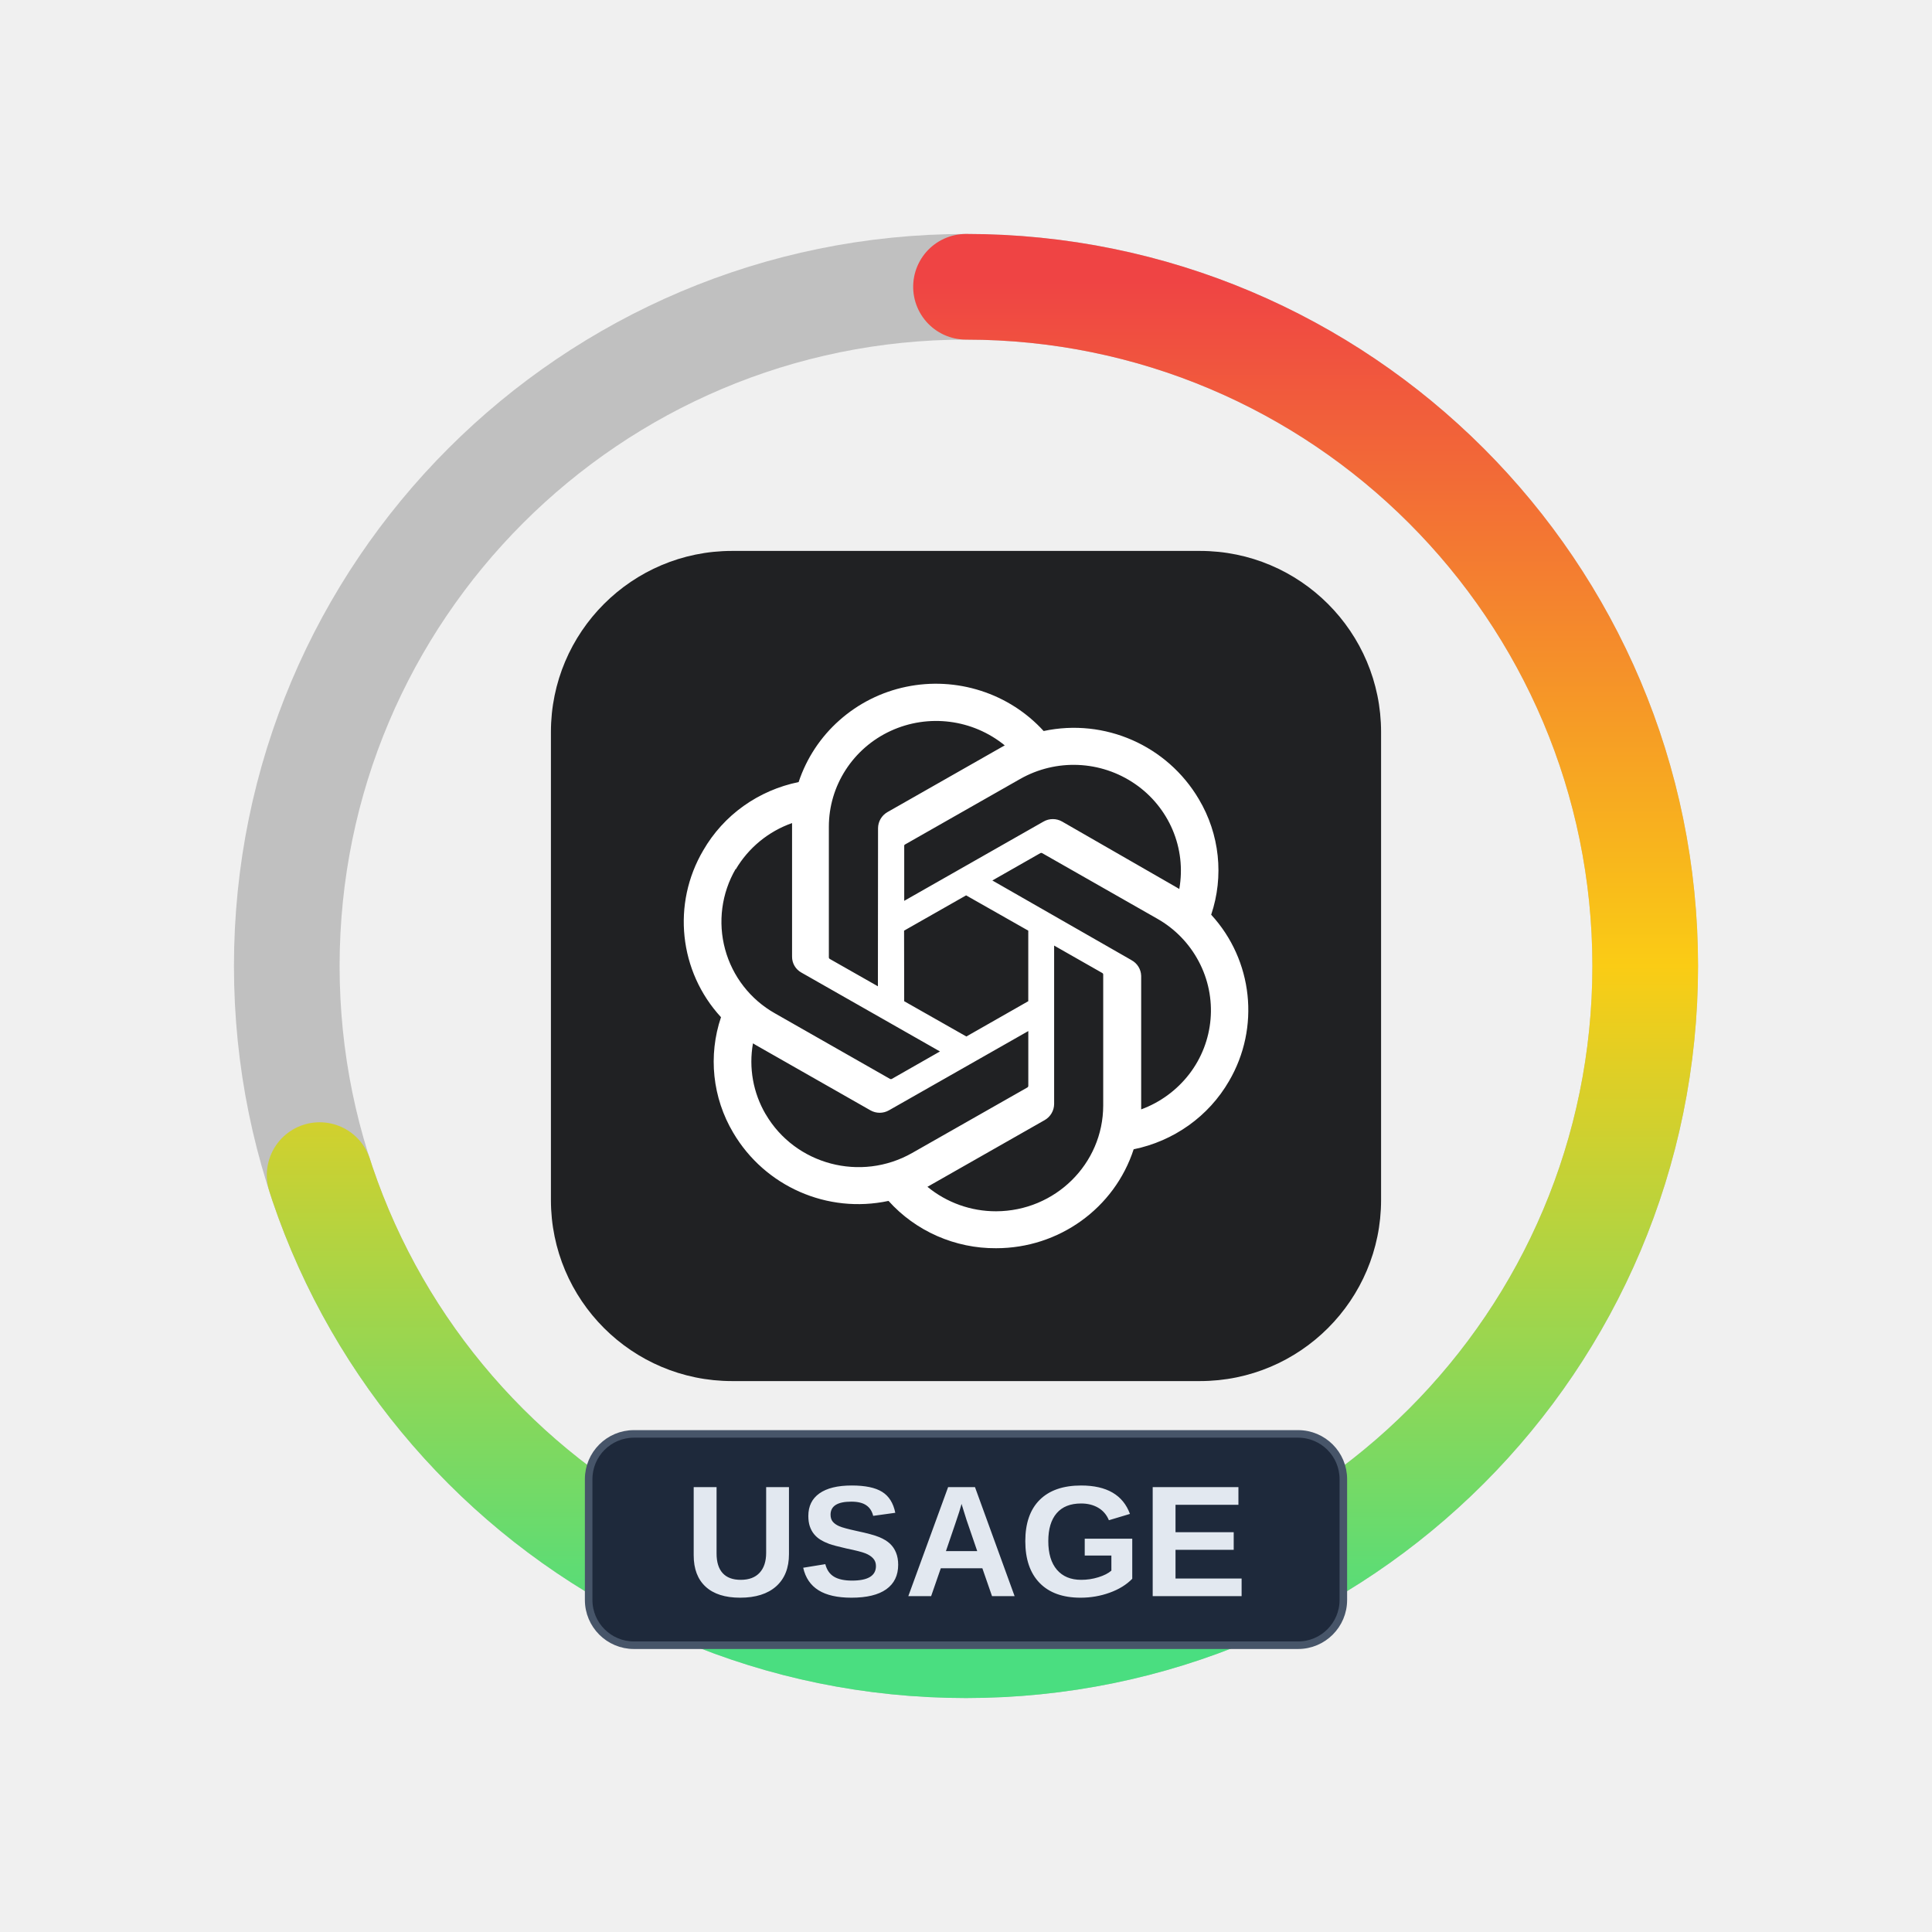
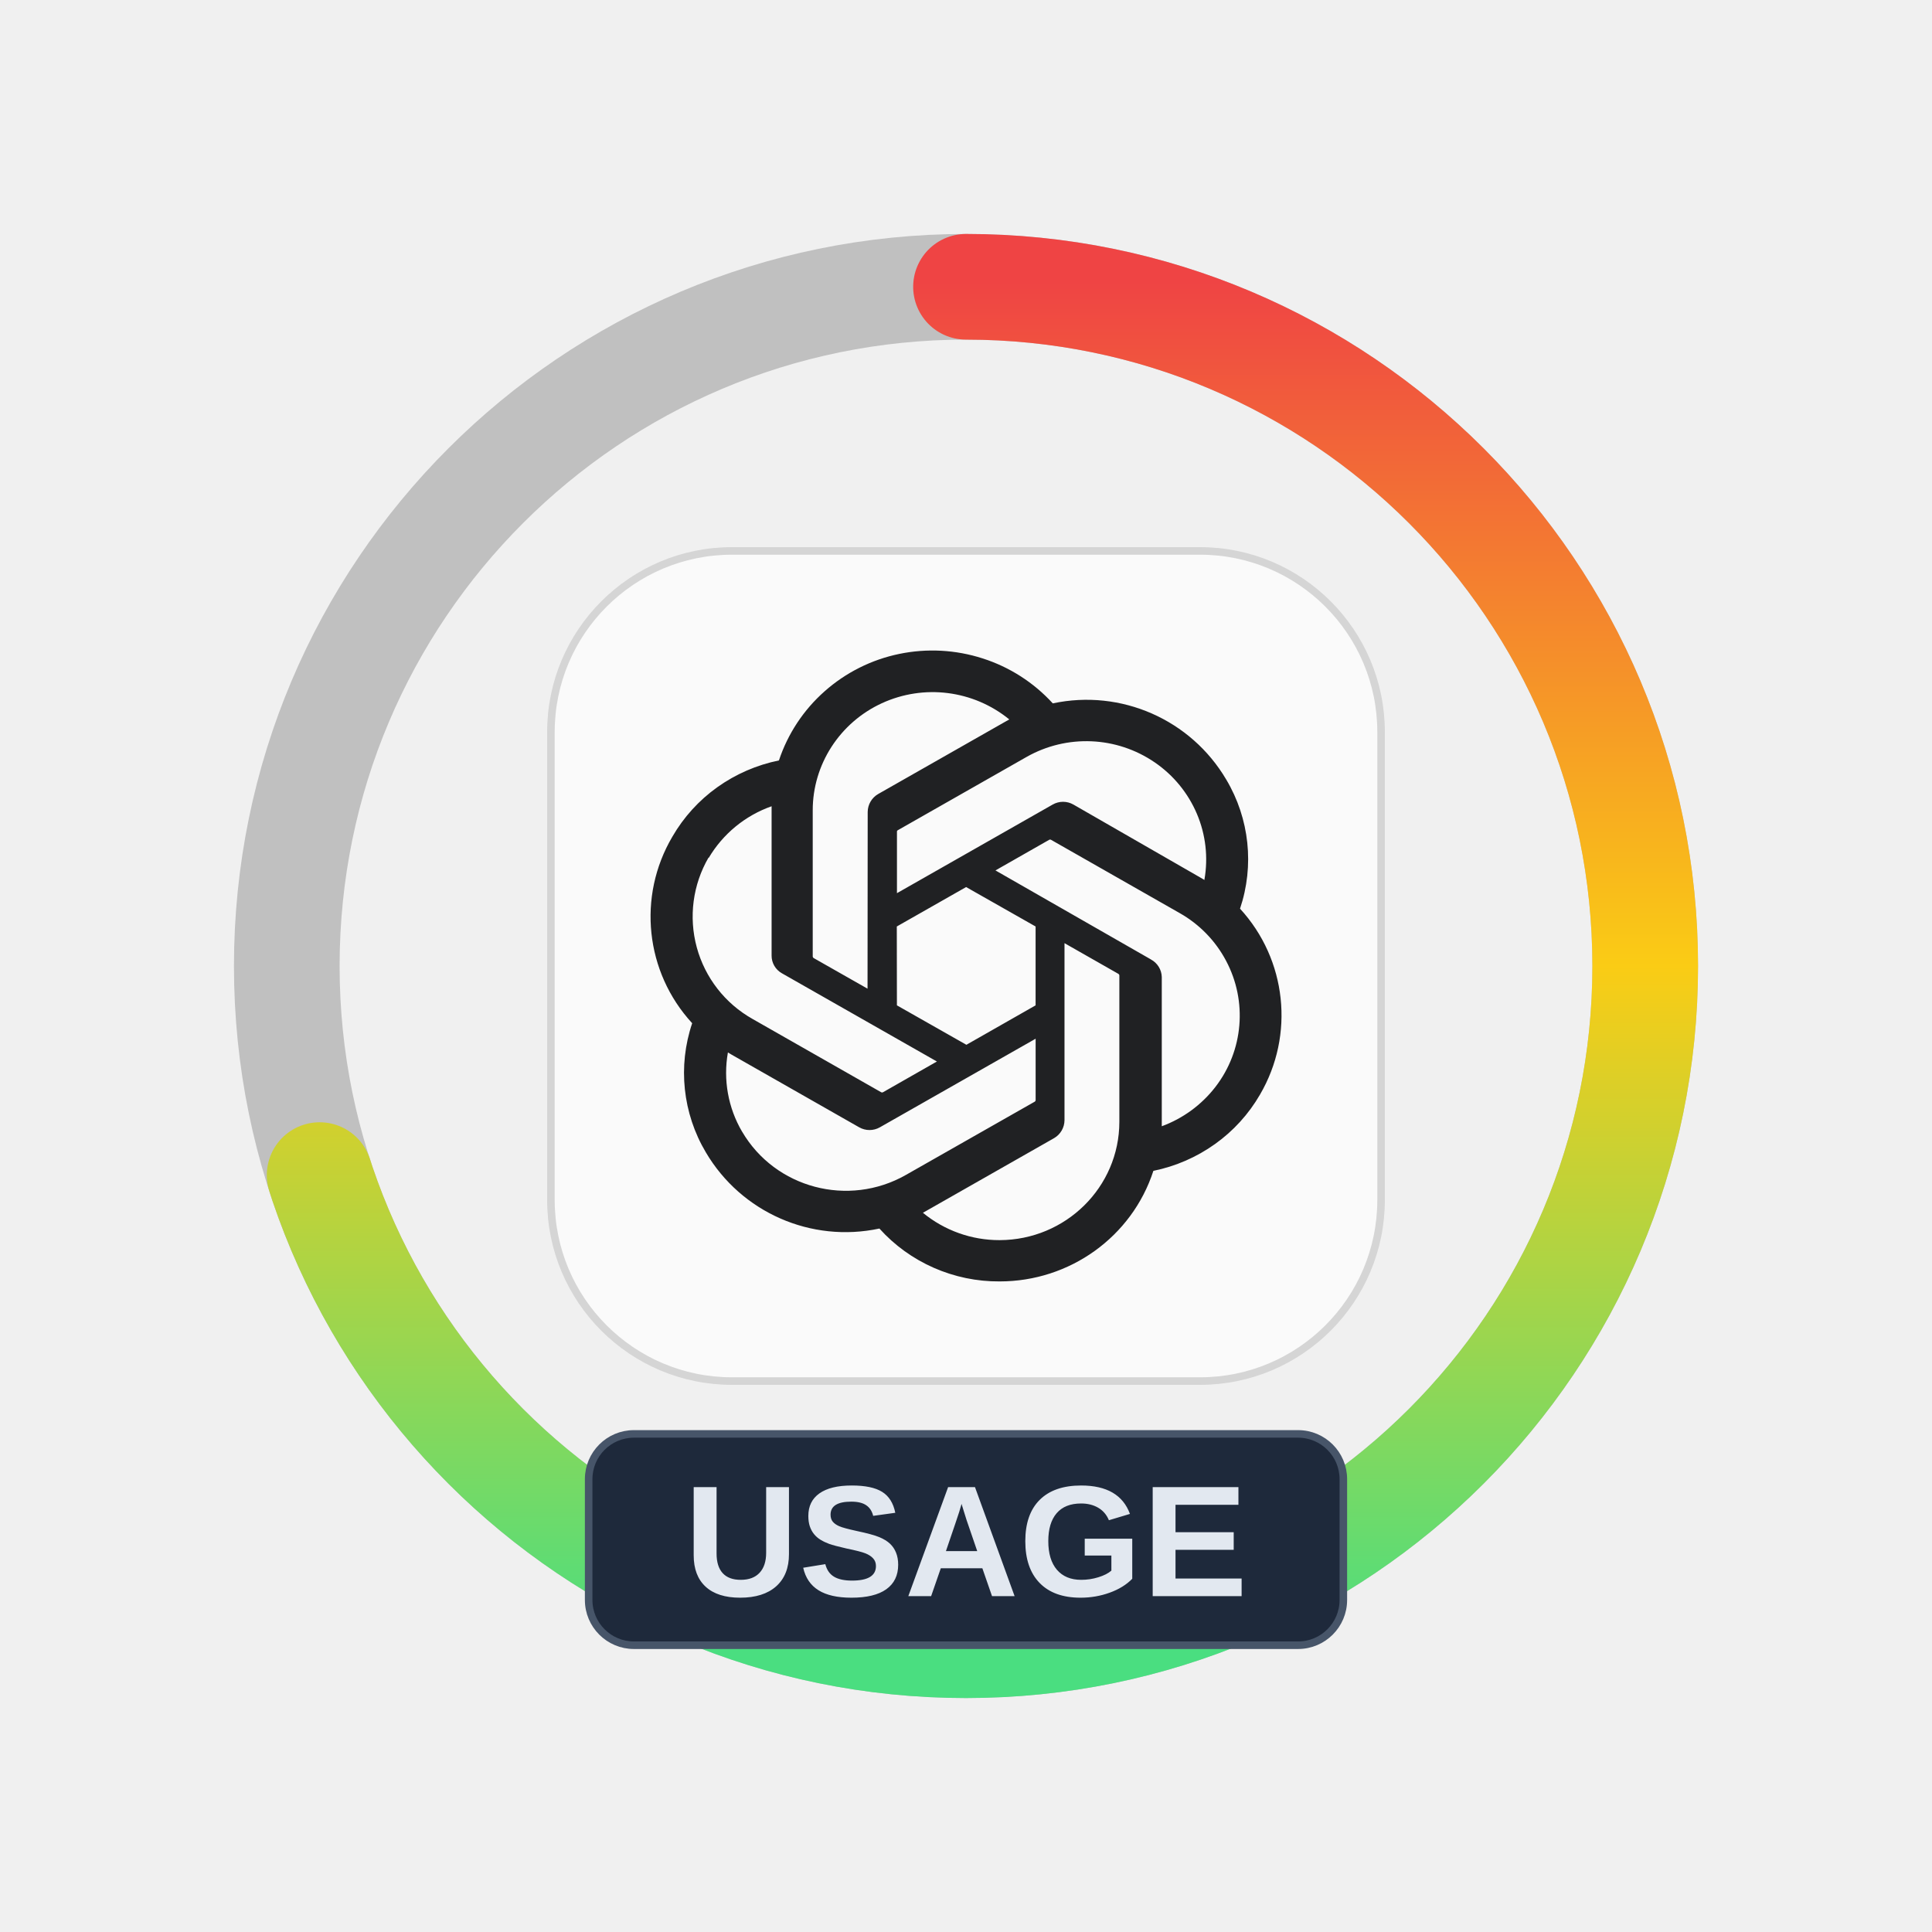
<svg xmlns="http://www.w3.org/2000/svg" width="512" height="512" viewBox="0 0 512 512">
  <defs>
    <linearGradient id="progressGrad" x1="0%" y1="0%" x2="100%" y2="0%">
      <stop offset="0%" style="stop-color:#4ade80" />
      <stop offset="50%" style="stop-color:#facc15" />
      <stop offset="100%" style="stop-color:#ef4444" />
    </linearGradient>
  </defs>
  <circle cx="256" cy="256" r="180" fill="none" stroke="currentColor" stroke-width="28" opacity="0.2" />
  <circle cx="256" cy="256" r="180" fill="none" stroke="url(#progressGrad)" stroke-width="28" stroke-linecap="round" stroke-dasharray="792 1131" transform="rotate(-90 256 256)" />
-   <rect x="146" y="146" width="220" height="220" rx="48" ry="48" fill="#202123" />
-   <g transform="translate(181.2, 181.2) scale(9.35)" fill="#ffffff">
+   <rect x="146" y="146" width="220" height="220" rx="48" ry="48" fill="#fafafa" stroke="#d5d5d5" stroke-width="2" />
+   <g transform="translate(172.4, 172.4) scale(10.45)" fill="#202123">
    <path d="M14.949 6.547a3.94 3.94 0 0 0-.348-3.273 4.11 4.11 0 0 0-4.4-1.934A4.1 4.1 0 0 0 8.423.2 4.15 4.15 0 0 0 6.305.086a4.1 4.1 0 0 0-1.891.948 4.04 4.04 0 0 0-1.158 1.753 4.1 4.1 0 0 0-1.563.679A4 4 0 0 0 .554 4.72a3.99 3.99 0 0 0 .502 4.731 3.94 3.94 0 0 0 .346 3.274 4.11 4.11 0 0 0 4.402 1.933c.382.425.852.764 1.377.995.526.231 1.095.35 1.67.346 1.78.002 3.358-1.132 3.901-2.804a4.1 4.1 0 0 0 1.563-.68 4 4 0 0 0 1.14-1.253 3.99 3.99 0 0 0-.506-4.716m-6.097 8.406a3.05 3.05 0 0 1-1.945-.694l.096-.054 3.23-1.838a.53.53 0 0 0 .265-.455v-4.49l1.366.778q.02.011.025.035v3.722c-.003 1.653-1.361 2.992-3.037 2.996m-6.53-2.75a2.95 2.95 0 0 1-.36-2.01l.095.057L5.29 12.09a.53.53 0 0 0 .527 0l3.949-2.246v1.555a.05.05 0 0 1-.022.041L6.473 13.3c-1.454.826-3.311.335-4.15-1.098m-.85-6.94A3.02 3.02 0 0 1 3.07 3.949v3.785a.51.51 0 0 0 .262.451l3.93 2.237-1.366.779a.05.05 0 0 1-.048 0L2.585 9.342a2.98 2.98 0 0 1-1.113-4.094zm11.216 2.571L8.747 5.576l1.362-.776a.05.05 0 0 1 .048 0l3.265 1.86a3 3 0 0 1 1.173 1.207 2.96 2.96 0 0 1-.27 3.2 3.05 3.05 0 0 1-1.36.997V8.279a.52.52 0 0 0-.276-.445m1.36-2.015-.097-.057-3.226-1.855a.53.53 0 0 0-.53 0L6.249 6.153V4.598a.04.04 0 0 1 .019-.04L9.533 2.7a3.07 3.07 0 0 1 3.257.139c.474.325.843.778 1.066 1.303.223.526.289 1.103.191 1.664zM5.503 8.575 4.139 7.8a.05.05 0 0 1-.026-.037V4.049c0-.57.166-1.127.476-1.607s.752-.864 1.275-1.105a3.08 3.08 0 0 1 3.234.41l-.096.054-3.23 1.838a.53.53 0 0 0-.265.455zm.742-1.577 1.758-1 1.762 1v2l-1.755 1-1.762-1z" />
  </g>
  <rect x="156" y="380" width="200" height="56" rx="12" ry="12" fill="#1e293b" stroke="#475569" stroke-width="2" />
  <text x="256" y="423" text-anchor="middle" font-family="Arial, sans-serif" font-size="42" font-weight="bold" fill="#e2e8f0">USAGE</text>
</svg>
